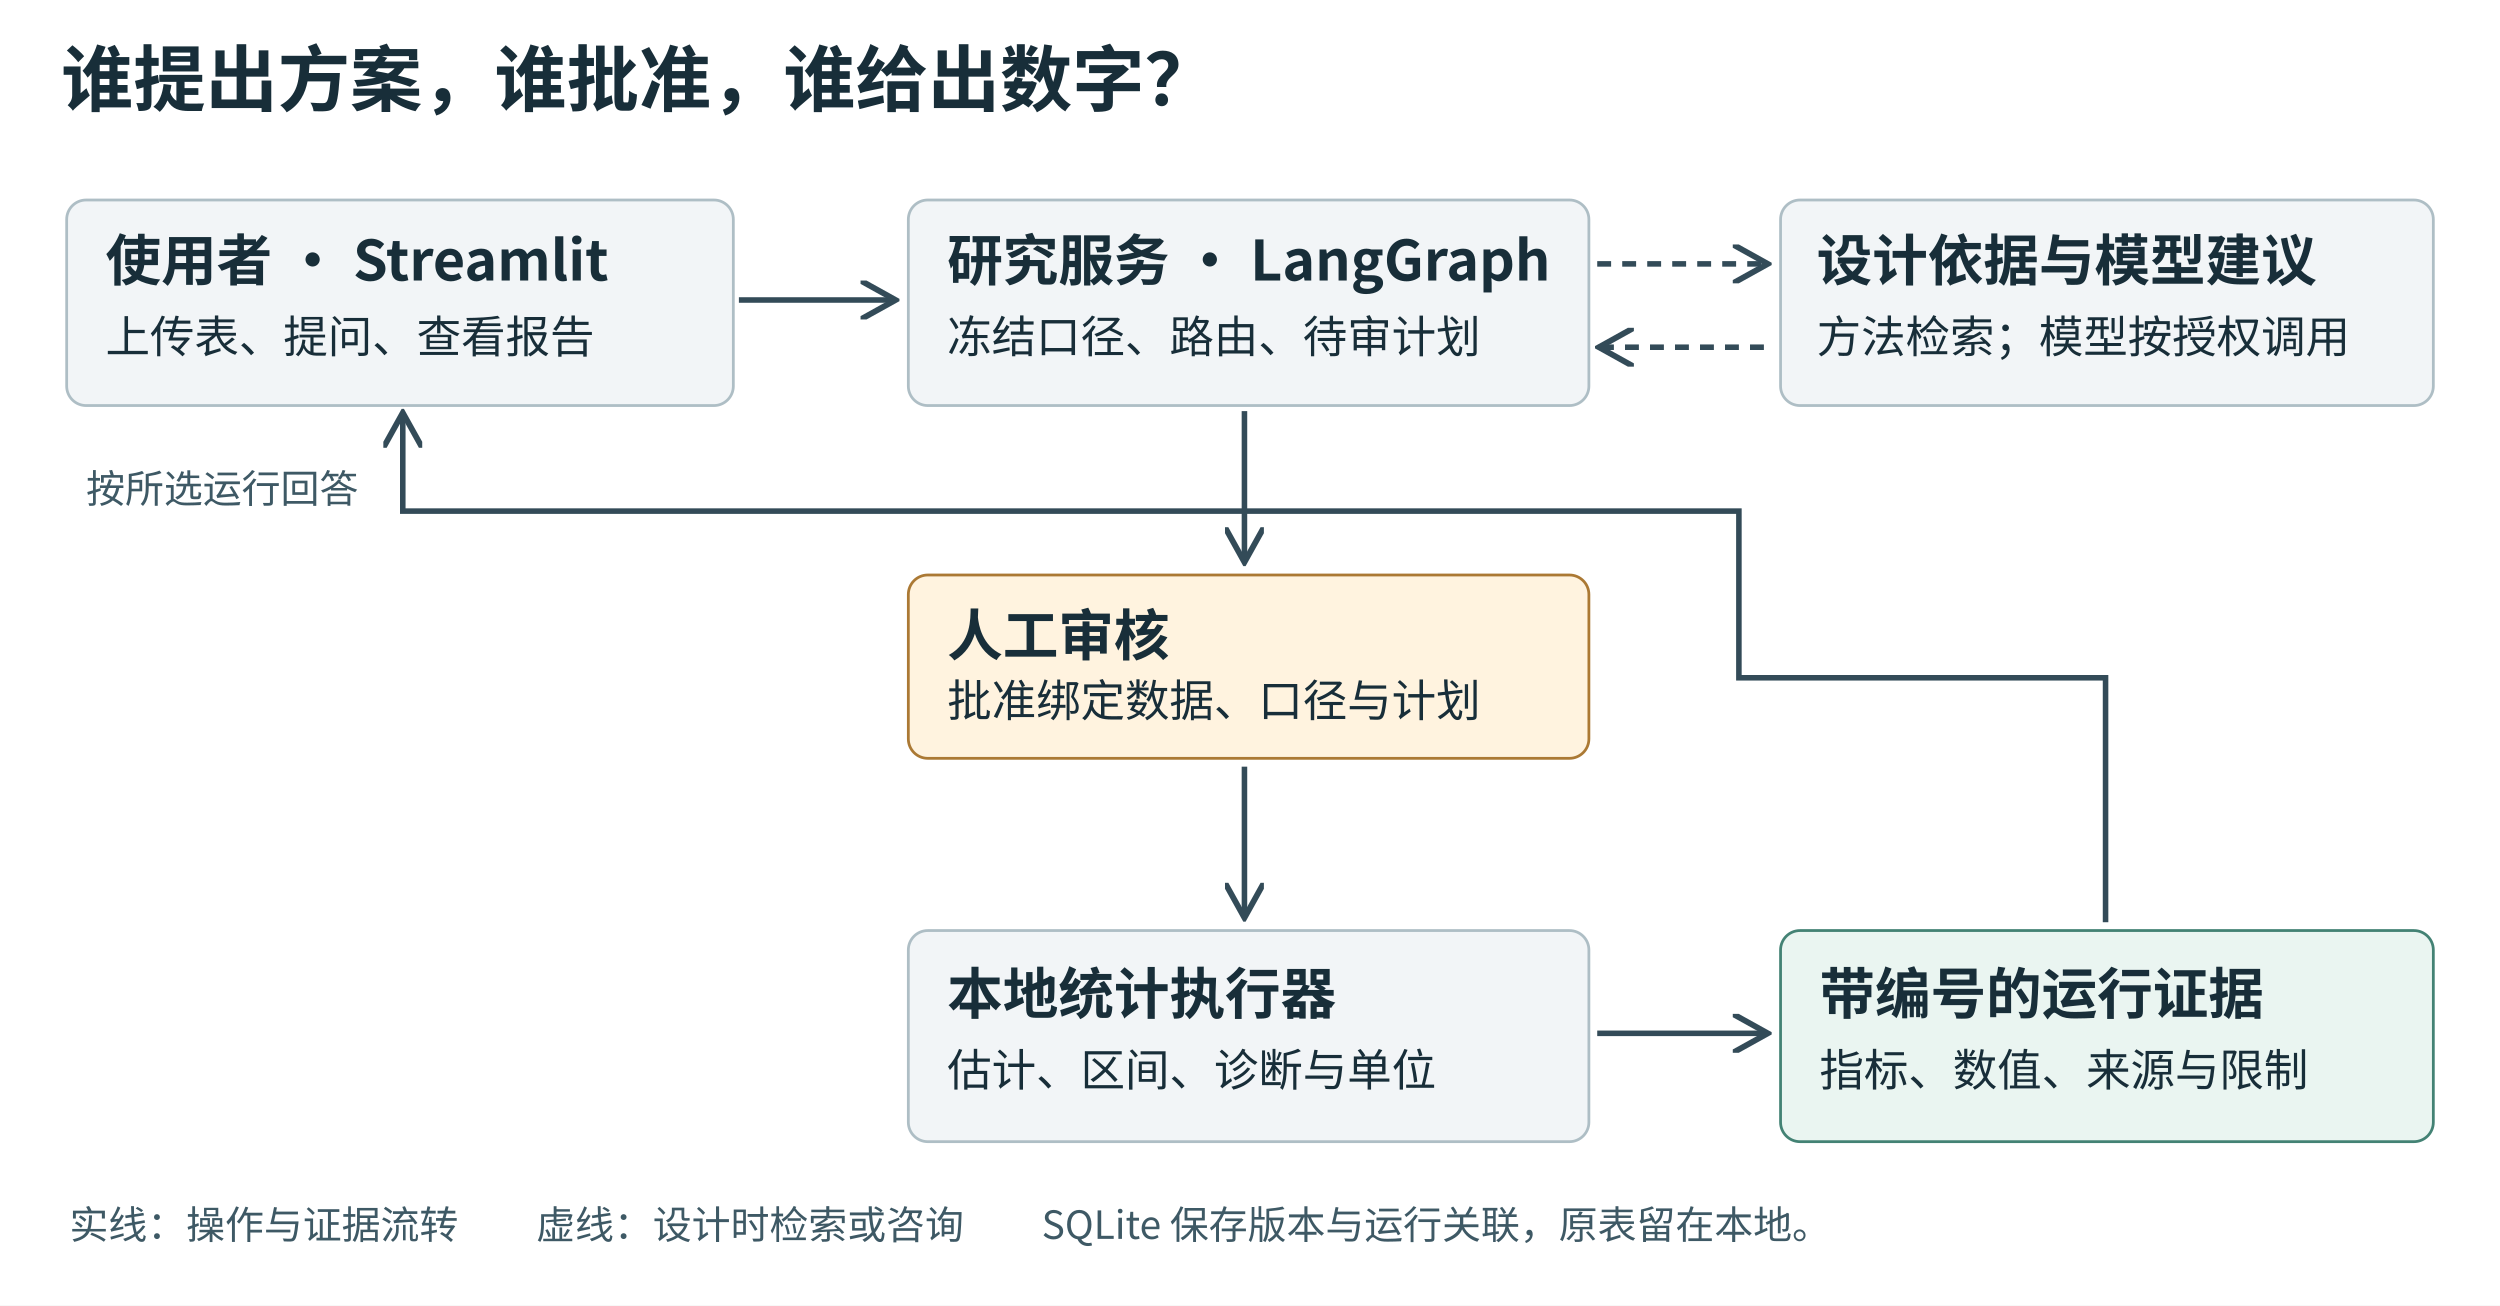
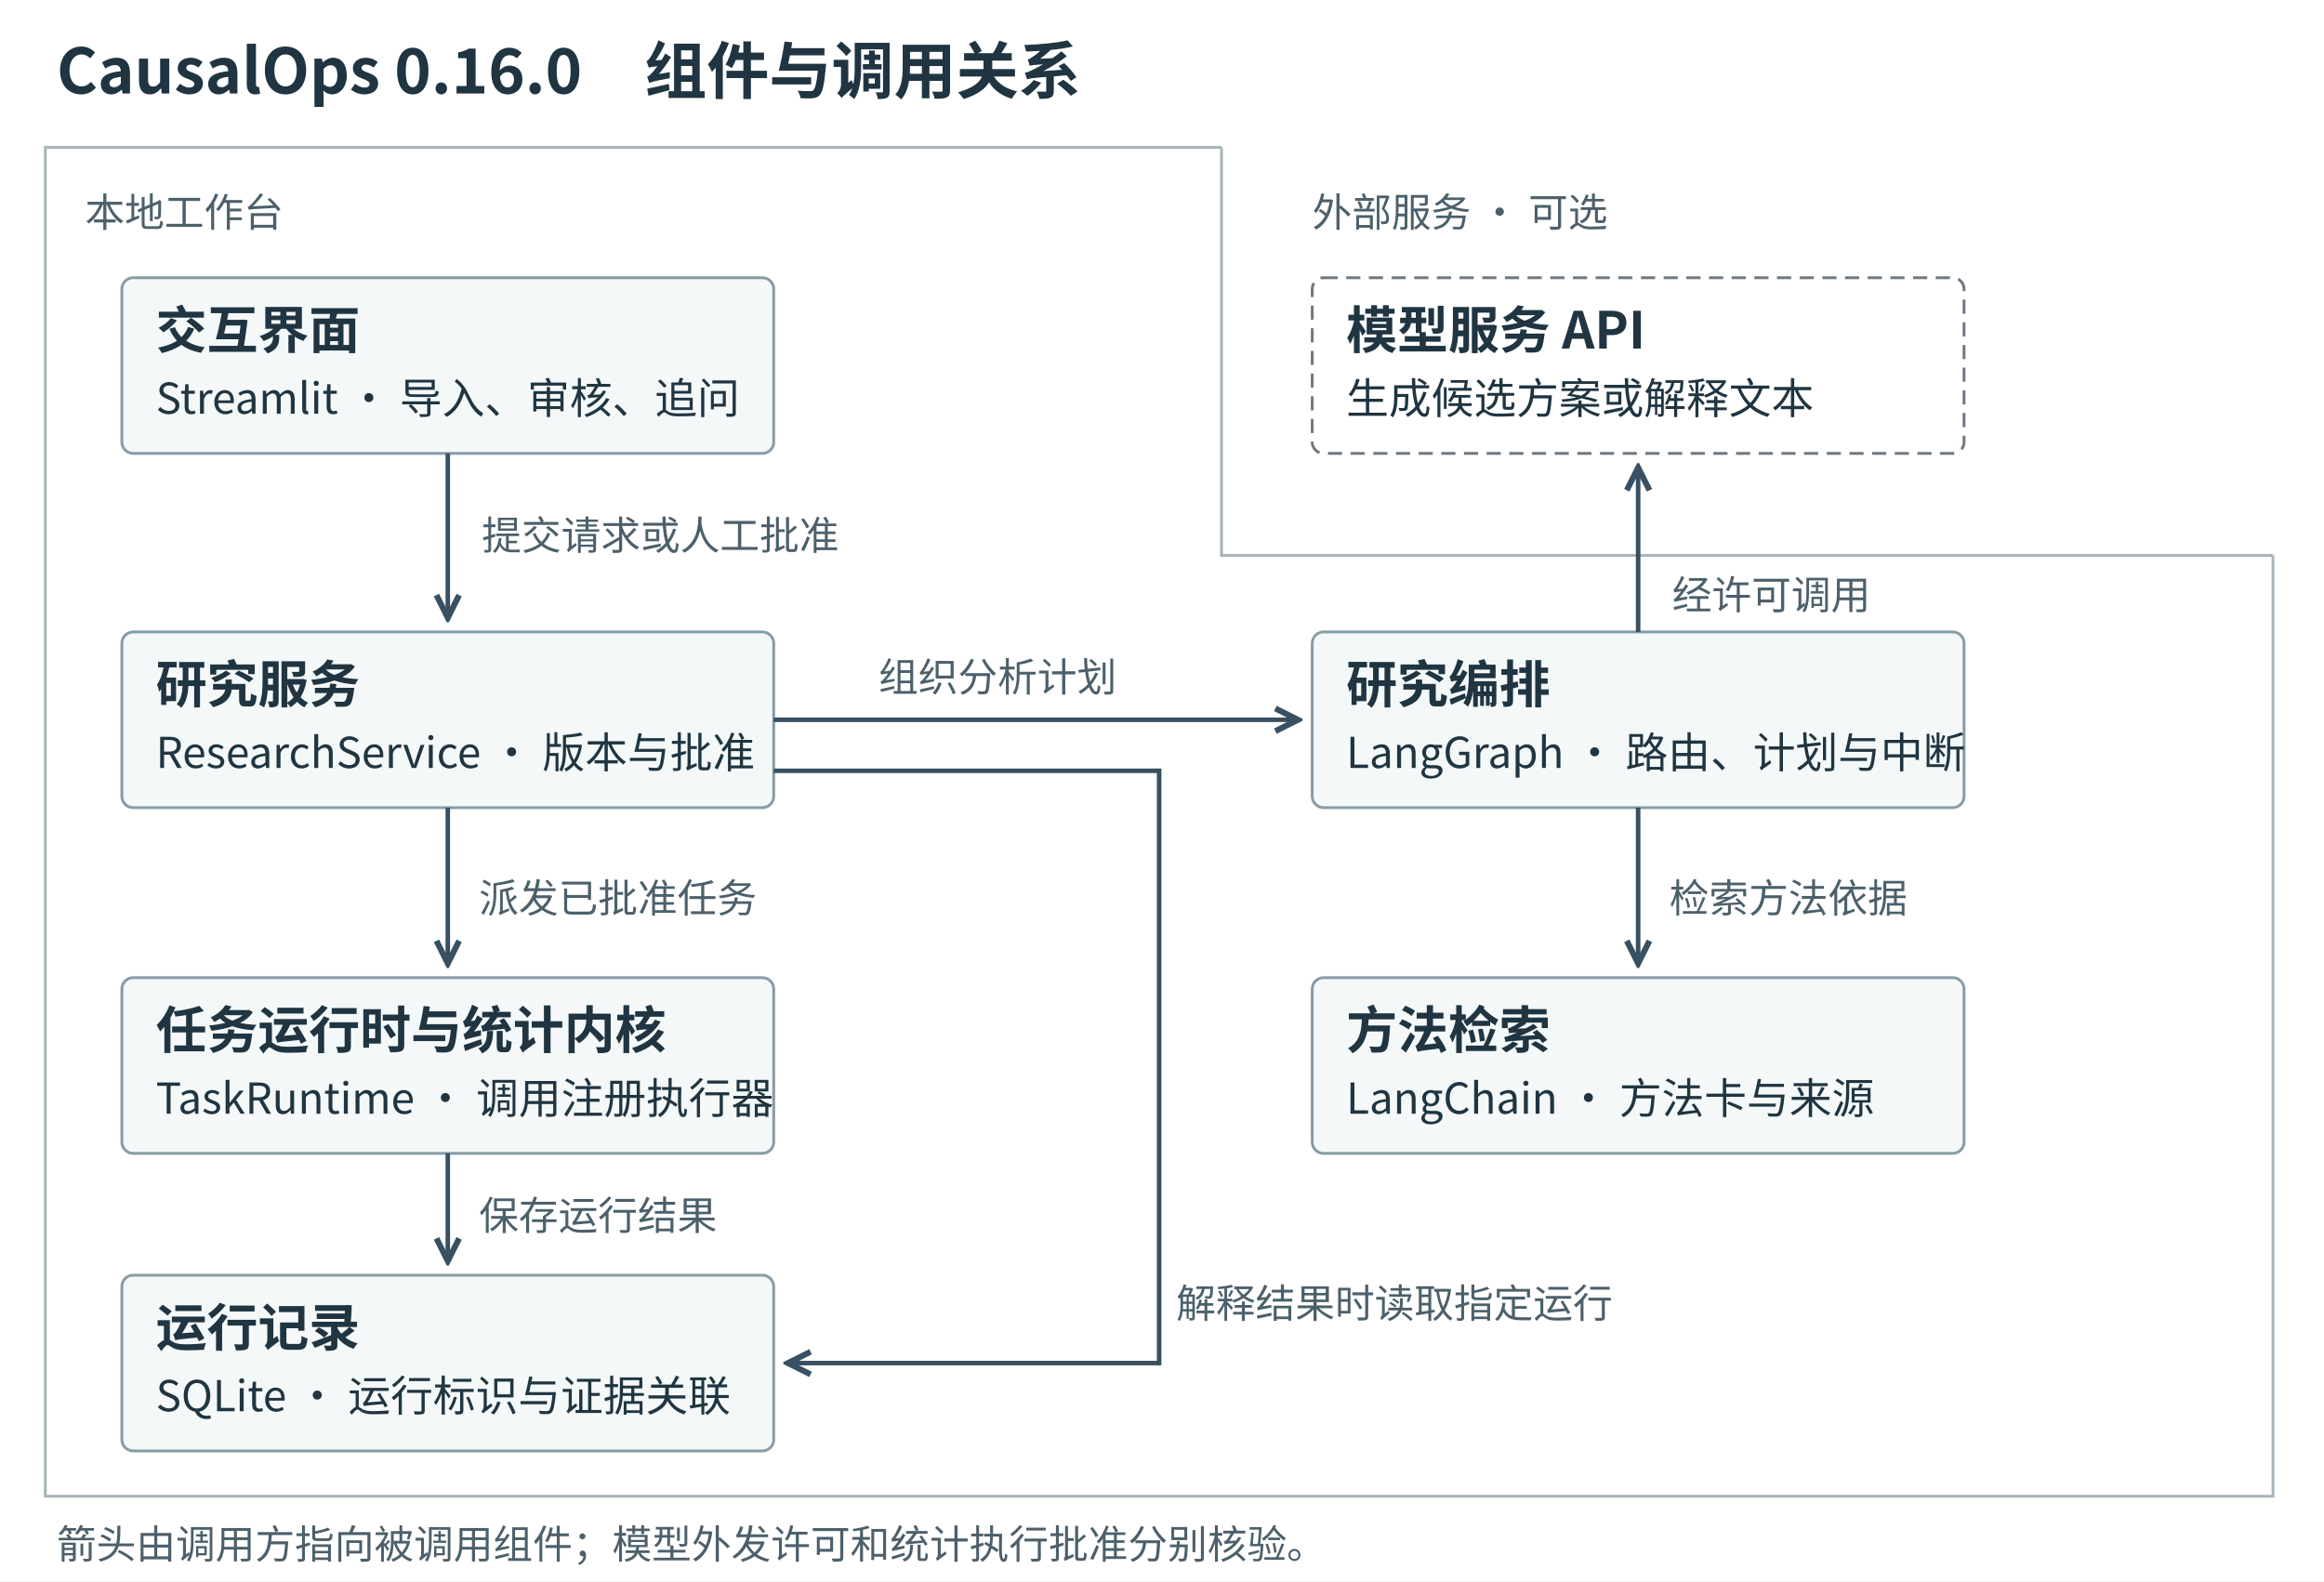
- <svg xmlns="http://www.w3.org/2000/svg" role="img" aria-labelledby="title desc" viewBox="0 0 900 470" width="900">
+ <svg xmlns="http://www.w3.org/2000/svg" width="820" height="558" viewBox="0 0 820 558" role="img" aria-labelledby="title desc">
  <defs>
-     <marker id="arr" viewBox="0 0 10 10" refX="8" refY="5" markerWidth="7" markerHeight="7" orient="auto-start-reverse">
-       <path d="M0 0 L9 5 L0 10" fill="none" stroke="#334b58" stroke-width="1.5" />
+     <marker id="arrow" markerWidth="7" markerHeight="7" refX="6" refY="3.5" orient="auto">
+       <path d="M1 1 L6 3.5 L1 6" fill="none" stroke="#385061" stroke-width="1.3" />
    </marker>
  </defs>
-   <style>text{font-family:'Segoe UI','Microsoft YaHei','Noto Sans CJK SC',sans-serif;fill:#182e39}.big{font-size:26px;font-weight:700}.label{font-size:20px;font-weight:650}.note{font-size:16px}.meta{font-size:14px;fill:#3e5965}</style>
-   <rect width="900" height="470" fill="white" />
-   <text x="22" y="38" class="big">谁提出方案，谁批准，谁给出数字？</text>
-   <rect x="24" y="72" width="240" height="74" rx="7" fill="#f2f5f7" stroke="#aebec5" />
-   <text x="38" y="101" class="label">使用者 · Streamlit</text>
-   <text x="38" y="127" class="note">上传表、提问、查看报告</text>
-   <path d="M266 108 H321" stroke="#334b58" stroke-width="2" fill="none" marker-end="url(#arr)" />
-   <rect x="327" y="72" width="245" height="74" rx="7" fill="#f2f5f7" stroke="#aebec5" />
-   <text x="341" y="101" class="label">研究服务 · LangGraph</text>
-   <text x="341" y="127" class="note">冻结口径、路由、待审计划</text>
-   <path d="M575 95 H635" stroke="#334b58" stroke-width="2" stroke-dasharray="5 4" fill="none" marker-end="url(#arr)" />
-   <path d="M635 125 H577" stroke="#334b58" stroke-width="2" stroke-dasharray="5 4" fill="none" marker-end="url(#arr)" />
-   <rect x="641" y="72" width="235" height="74" rx="7" fill="#f2f5f7" stroke="#aebec5" />
-   <text x="654" y="101" class="label">设计依据与模型建议</text>
-   <text x="654" y="127" class="note">方法检索；模型按授权调用</text>
-   <path d="M448 148 V201" stroke="#334b58" stroke-width="2" fill="none" marker-end="url(#arr)" />
-   <rect x="327" y="207" width="245" height="66" rx="7" fill="#fff3df" stroke="#ab7934" />
-   <text x="341" y="236" class="label">人工审核</text>
-   <text x="341" y="258" class="note">批准绑定数据、口径与计划</text>
-   <path d="M448 276 V329" stroke="#334b58" stroke-width="2" fill="none" marker-end="url(#arr)" />
-   <rect x="327" y="335" width="245" height="76" rx="7" fill="#f2f5f7" stroke="#aebec5" />
-   <text x="341" y="365" class="label">本地统计执行器</text>
-   <text x="341" y="391" class="note">估计、区间、诊断与单位</text>
-   <path d="M575 372 H635" stroke="#334b58" stroke-width="2" fill="none" marker-end="url(#arr)" />
-   <rect x="641" y="335" width="235" height="76" rx="7" fill="#eaf5f1" stroke="#438274" />
-   <text x="655" y="365" class="label">带编号的运行证据</text>
-   <text x="655" y="391" class="note">指标、数值、来源与限制</text>
-   <path d="M758 332 V244 H626 V184 H145 V150" stroke="#334b58" stroke-width="2" fill="none" marker-end="url(#arr)" />
-   <text x="31" y="181" class="meta">按所选运行回答</text>
-   <text x="25" y="446" class="meta">实线：操作与证据流转　　虚线：设计时检索或咨询　　SQLite 保存版本与运行关联，原表留在本地。</text>
+   <style>text{font-family:'Microsoft YaHei','Noto Sans CJK SC',sans-serif;fill:#203541}.title{font-size:22px;font-weight:700}.node{font-size:18px;font-weight:650}.desc{font-size:15px}.tag{font-size:14px;fill:#4c606b}.conn{fill:none;stroke:#385061;stroke-width:1.6;marker-end:url(#arrow)}</style>
+   <rect width="820" height="558" fill="#fff" />
+   <text x="20" y="33" class="title">CausalOps 0.16.0　组件与调用关系</text>
+   <rect x="16" y="52" width="786" height="476" fill="none" stroke="#a7b4b9" />
+   <text x="30" y="80" class="tag">本地工作台</text>
+   <g>
+     <rect x="43" y="98" width="230" height="62" rx="4" fill="#f4f8f9" stroke="#889ca6" />
+     <text x="55" y="123" class="node">交互界面</text>
+     <text x="55" y="146" class="desc">Streamlit · 导入、审核、追问</text>
+   </g>
+   <g>
+     <rect x="43" y="223" width="230" height="62" rx="4" fill="#f4f8f9" stroke="#889ca6" />
+     <text x="55" y="248" class="node">研究服务</text>
+     <text x="55" y="271" class="desc">ResearchService · 版本与批准</text>
+   </g>
+   <g>
+     <rect x="463" y="223" width="230" height="62" rx="4" fill="#f4f8f9" stroke="#889ca6" />
+     <text x="475" y="248" class="node">研究编排</text>
+     <text x="475" y="271" class="desc">LangGraph · 路由、计划与中断</text>
+   </g>
+   <g>
+     <rect x="463" y="345" width="230" height="62" rx="4" fill="#f4f8f9" stroke="#889ca6" />
+     <text x="475" y="370" class="node">方法检索</text>
+     <text x="475" y="393" class="desc">LangChain · 方法卡与来源</text>
+   </g>
+   <g>
+     <rect x="43" y="345" width="230" height="62" rx="4" fill="#f4f8f9" stroke="#889ca6" />
+     <text x="55" y="370" class="node">任务运行时与统计内核</text>
+     <text x="55" y="393" class="desc">TaskRuntime · 调用注册执行器</text>
+   </g>
+   <g>
+     <rect x="43" y="450" width="230" height="62" rx="4" fill="#f4f8f9" stroke="#889ca6" />
+     <text x="55" y="475" class="node">运行记录</text>
+     <text x="55" y="498" class="desc">SQLite · 运行标识与证据关联</text>
+   </g>
+   <path d="M431 51 H803 V196 H431 Z" fill="#fff" />
+   <path d="M431 52 V196 H802" fill="none" stroke="#a7b4b9" />
+   <text x="463" y="80" class="tag">外部服务 · 可选</text>
+   <g>
+     <rect x="463" y="98" width="230" height="62" rx="4" fill="#fff" stroke="#707982" stroke-dasharray="5 3" />
+     <text x="475" y="123" class="node">模型服务 API</text>
+     <text x="475" y="146" class="desc">生成候选方案或解释文本</text>
+   </g>
+   <path class="conn" d="M158 160 V218" />
+   <text x="170" y="194" class="tag">提交请求或人工批准</text>
+   <path class="conn" d="M273 254 H458" />
+   <text x="310" y="244" class="tag">组织分析计划</text>
+   <path class="conn" d="M578 223 V165" />
+   <text x="590" y="215" class="tag">经许可调用</text>
+   <path class="conn" d="M578 285 V340" />
+   <text x="589" y="322" class="tag">检索方法依据</text>
+   <path class="conn" d="M158 285 V340" />
+   <text x="169" y="322" class="tag">派发已批准任务</text>
+   <path class="conn" d="M158 407 V445" />
+   <text x="169" y="434" class="tag">保存运行结果</text>
+   <path class="conn" d="M273 272 H409 V481 H278" />
+   <text x="415" y="465" class="tag">解释结果时读取指定运行</text>
+   <text x="20" y="550" class="tag">箭头由调用方指向被调用组件；模型外发许可和统计执行批准分别核验。</text>
</svg>
